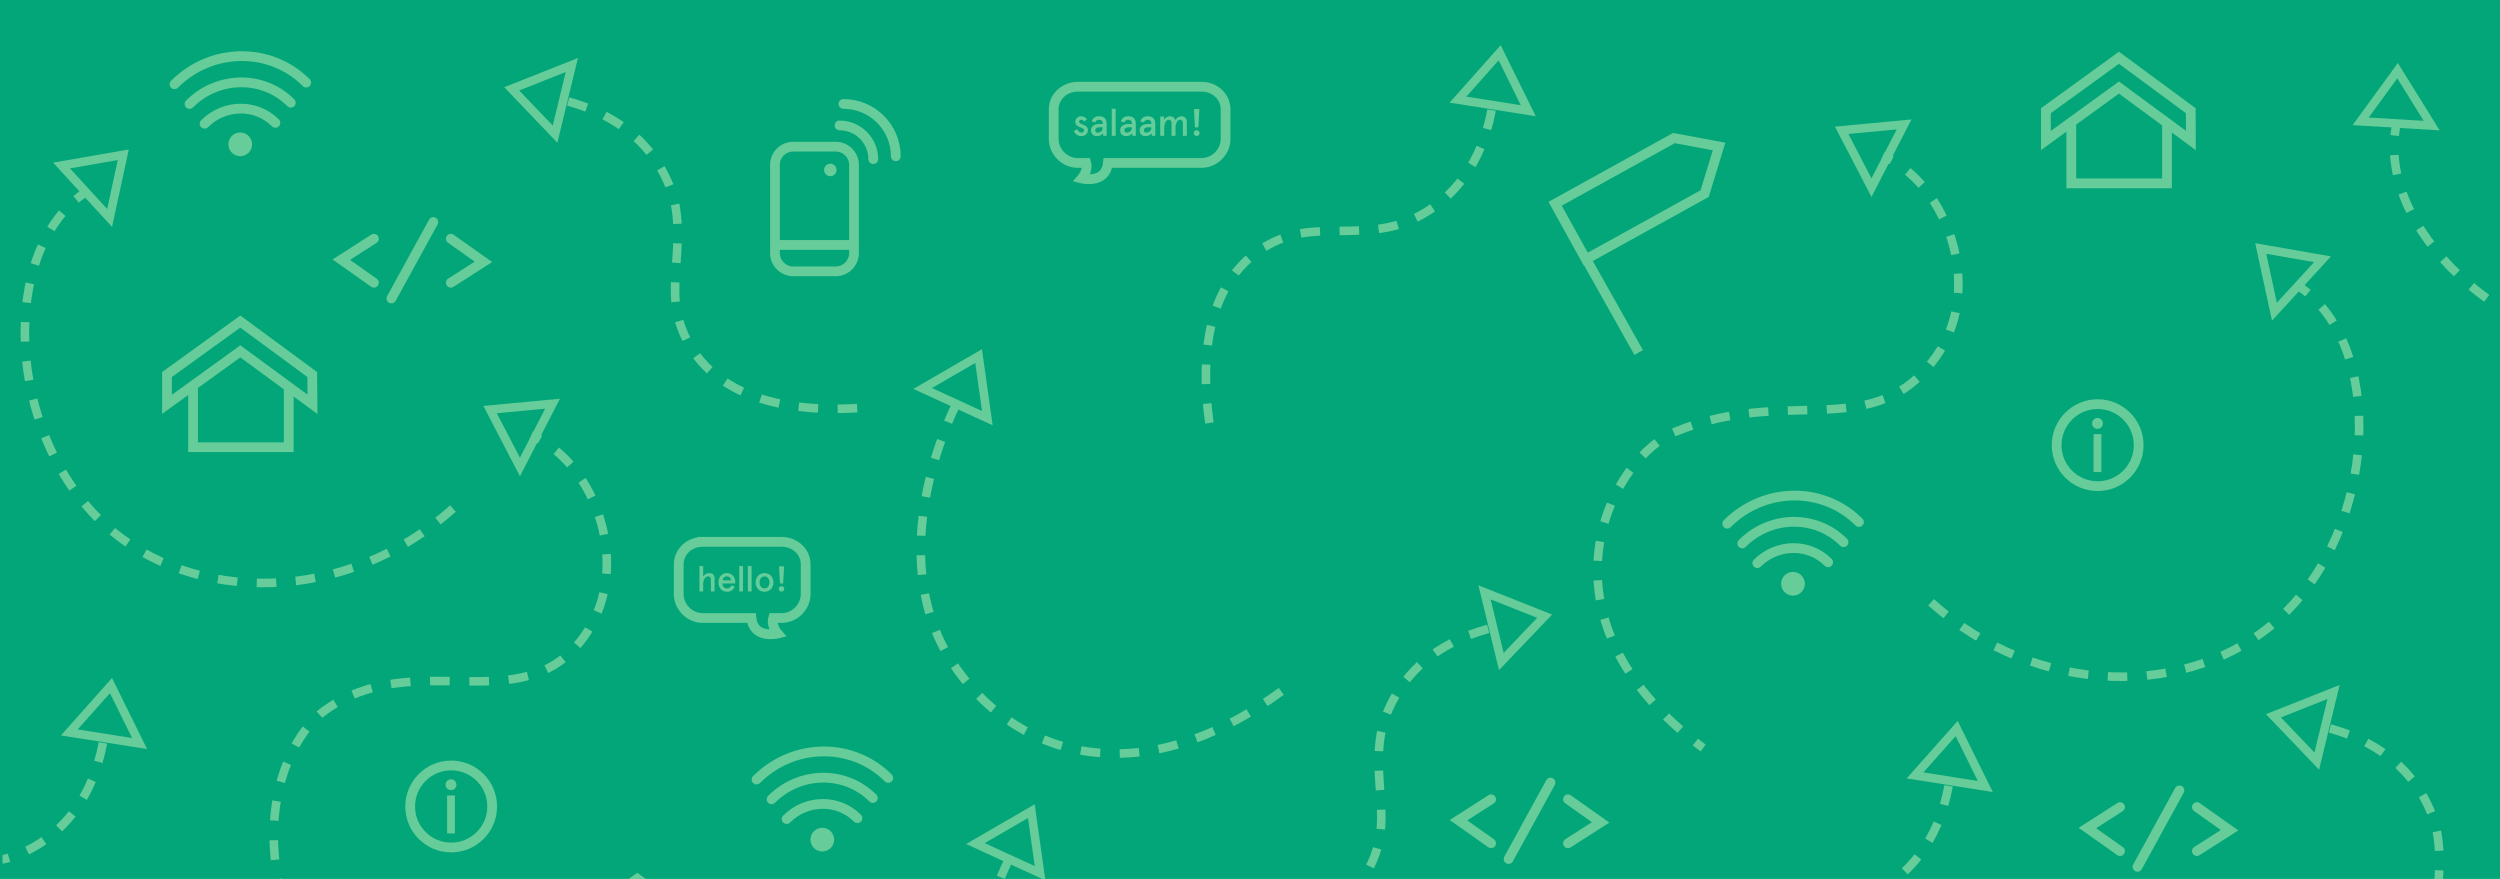
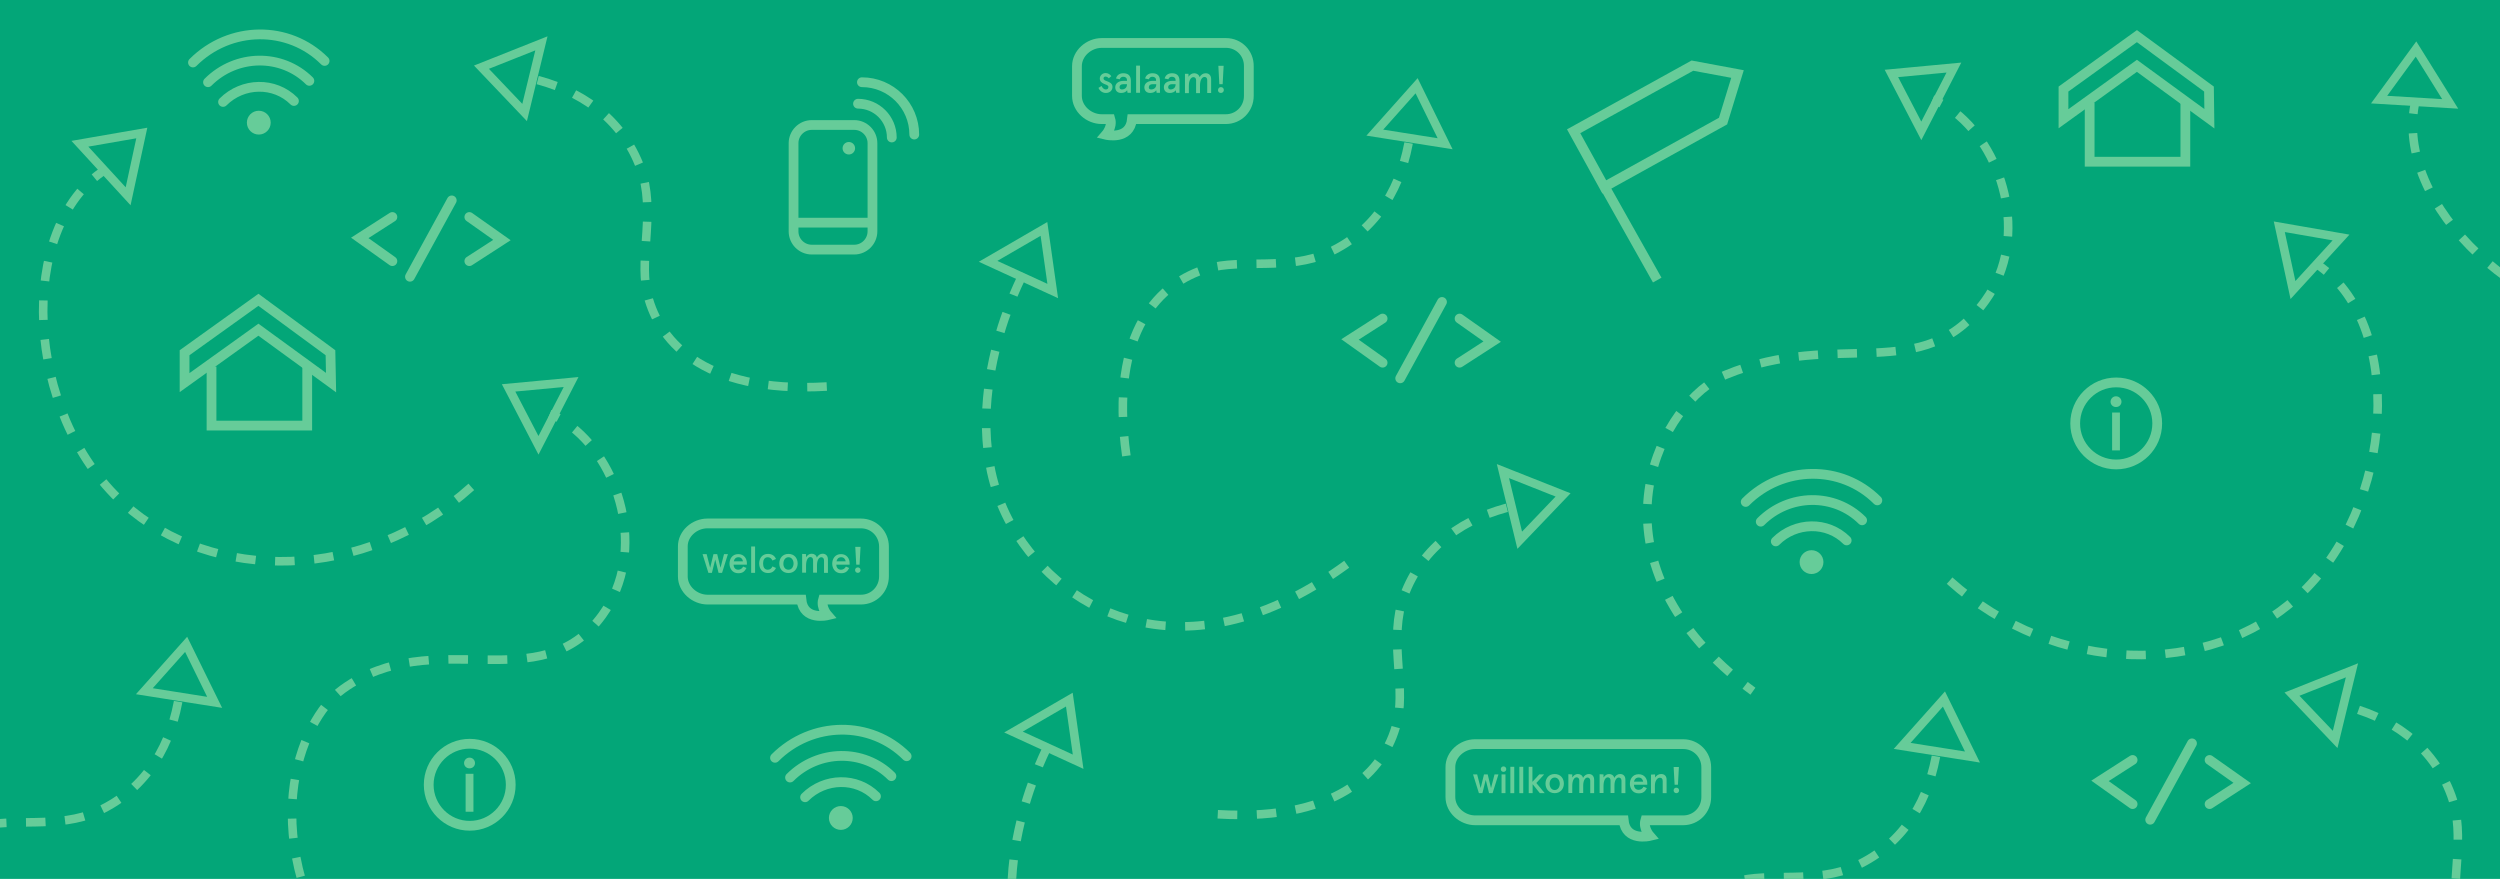
- <svg xmlns="http://www.w3.org/2000/svg" xmlns:xlink="http://www.w3.org/1999/xlink" version="1" width="1280" height="450" viewBox="0 0 1280 450">
-   <path fill="#03A678" d="M0-1.772V450h1299.766l.22-451.772z" />
-   <path fill="none" stroke="#6C9" stroke-width="4.38" stroke-miterlimit="10" d="M282.9 206.705l-31.962 2.998 15.262 29.382z" />
-   <defs>
-     <path id="a" d="M1.466-.774l-.216 602.69H1280V-.775z" />
-   </defs>
-   <clipPath id="b">
-     <use xlink:href="#a" overflow="visible" />
-   </clipPath>
-   <path clip-path="url(#b)" fill="none" stroke="#6C9" stroke-width="4.38" stroke-miterlimit="10" d="M180 525.974a239.37 239.37 0 0 1-3.108-3.917" />
-   <path clip-path="url(#b)" fill="none" stroke="#6C9" stroke-width="4.38" stroke-miterlimit="10" stroke-dasharray="10.063,10.063" d="M170.892 513.974c-52.16-73.64-26.856-134.11-4.892-150 47-34 101.006 6.3 133-38 23.527-32.576 8.57-79.89-18.2-98.23" />
-   <path clip-path="url(#b)" fill="none" stroke="#6C9" stroke-width="4.38" stroke-miterlimit="10" d="M276.515 225.115a44.828 44.828 0 0 0-4.514-2.142M974.9 63.705l-31.962 2.998 15.26 29.38zM872 382.974a205.47 205.47 0 0 1-3.975-3.034" />
-   <path clip-path="url(#b)" fill="none" stroke="#6C9" stroke-width="4.38" stroke-miterlimit="10" stroke-dasharray="9.973,9.973" d="M860.334 373.585c-74.46-64.97-34.76-139.26-2.334-152.61 57.724-23.77 101.007 6.3 133-38 23.54-32.592 8.556-79.935-18.236-98.255" />
-   <path clip-path="url(#b)" fill="none" stroke="#6C9" stroke-width="4.38" stroke-miterlimit="10" d="M968.515 82.115a44.618 44.618 0 0 0-4.515-2.14M1189.13 132.742l-31.628-5.514 6.998 32.362z" />
-   <path clip-path="url(#b)" fill="none" stroke="#6C9" stroke-width="4.38" stroke-miterlimit="10" stroke-dasharray="10,10" d="M988.727 308.384c54.54 49.045 132.756 49.525 177.964 8.512 51.148-46.402 55.182-141.51 9.286-171" />
-   <path clip-path="url(#b)" fill="none" stroke="#6C9" stroke-width="4.38" stroke-miterlimit="10" d="M31.493 84.742l31.627-5.514-6.998 32.362z" />
-   <path clip-path="url(#b)" fill="none" stroke="#6C9" stroke-width="4.38" stroke-miterlimit="10" stroke-dasharray="10,10" d="M231.895 260.384C177.355 309.43 99.14 309.91 53.93 268.896c-51.146-46.403-55.18-141.51-9.284-171" />
-   <path clip-path="url(#b)" fill="none" stroke="#6C9" stroke-width="4.38" stroke-miterlimit="10" d="M1208.648 62.12l18.907-25.944 17.46 28.13z" />
-   <path clip-path="url(#b)" fill="none" stroke="#6C9" stroke-width="4.38" stroke-miterlimit="10" stroke-dasharray="10,10" d="M1474.81 49.123c-5.126 73.17-61.03 127.876-122.038 129.807-69.025 2.185-138.027-63.392-125.524-116.494M656 353.974c-75.054 54.938-138.408 31.424-168.585-15.002-35.98-55.354-.292-127.1 2.322-132.312" />
-   <path clip-path="url(#b)" fill="none" stroke="#6C9" stroke-width="4.38" stroke-miterlimit="10" d="M505.513 214.097l-4.463-31.792L472.4 198.9z" />
-   <path clip-path="url(#b)" fill="none" stroke="#6C9" stroke-width="5" stroke-miterlimit="10" d="M170.63 638.043h-31.76c-5.17 0-9.398-4.23-9.398-9.396v-21.485c0-5.17 4.23-9.396 9.398-9.396h31.76c5.17 0 9.397 4.228 9.397 9.396v21.485c0 5.167-4.228 9.396-9.397 9.396z" />
-   <path clip-path="url(#b)" fill="none" stroke="#6C9" stroke-width="5" stroke-miterlimit="10" d="M145.502 597.82v-2.99c0-5.168 4.23-9.397 9.397-9.397h.522c5.17 0 9.398 4.23 9.398 9.398v2.99M160 207.01l-36.967-27.116L85.5 207.01v-15.253l37.533-27.116 36.843 27.117z" />
-   <path clip-path="url(#b)" fill="none" stroke="#6C9" stroke-width="5" stroke-miterlimit="10" d="M147.84 198.796v30.167h-49v-30.167M1121.727 71.937l-36.83-27.116-37.397 27.117V56.684l37.396-27.116 36.775 27.116z" />
-   <path clip-path="url(#b)" fill="none" stroke="#6C9" stroke-width="5" stroke-miterlimit="10" d="M1109.497 63.723V93.89h-49V63.723M812.64 133.6L839 180.474M872.773 99.128l-60.82 33.633-15.727-28.44 60.82-33.633 23.115 4.327z" />
-   <path clip-path="url(#b)" fill="none" stroke="#6C9" stroke-width="4.38" stroke-miterlimit="10" stroke-dasharray="10,10" d="M614 478.974c65.02 3.818 87.175-24.88 92.21-49.047 3.733-17.924-4.59-41.518 3.02-62.43 9.597-26.376 31.72-40.782 56.77-46.523" />
-   <path clip-path="url(#b)" fill="none" stroke="#6C9" stroke-width="4.38" stroke-miterlimit="10" d="M768.676 338.69l22.187-23.202-30.778-12.203z" />
-   <path clip-path="url(#b)" fill="none" stroke="#6C9" stroke-width="4.38" stroke-miterlimit="10" stroke-dasharray="10,10" d="M438.864 208.974c-65.022 3.818-87.175-24.88-92.21-49.047-3.733-17.924 4.59-41.518-3.02-62.43-9.597-26.376-31.72-40.782-56.77-46.523" />
-   <path clip-path="url(#b)" fill="none" stroke="#6C9" stroke-width="4.38" stroke-miterlimit="10" d="M284.188 68.69L262 45.49l30.778-12.203z" />
-   <path clip-path="url(#b)" fill="none" stroke="#6C9" stroke-width="4.38" stroke-miterlimit="10" stroke-dasharray="10,10" d="M1340.863 529.974c-65.02 3.818-87.175-24.88-92.21-49.047-3.733-17.924 4.59-41.518-3.02-62.43-9.598-26.376-31.72-40.782-56.77-46.523" />
-   <path clip-path="url(#b)" fill="none" stroke="#6C9" stroke-width="4.38" stroke-miterlimit="10" d="M1186.188 389.69L1164 366.49l30.778-12.203z" />
-   <path clip-path="url(#b)" fill="none" stroke="#6C9" stroke-width="4.38" stroke-miterlimit="10" stroke-dasharray="10,10" d="M-91.775 540.557c-9.082-64.497 17.724-88.906 41.402-95.887 17.562-5.176 41.753 1.205 61.98-8.076 25.51-11.706 38.073-34.925 41.76-60.358" />
-   <path clip-path="url(#b)" fill="none" stroke="#6C9" stroke-width="4.38" stroke-miterlimit="10" d="M35.493 375.006l21.325-23.997 14.66 29.685z" />
-   <path clip-path="url(#b)" fill="none" stroke="#6C9" stroke-width="5" stroke-miterlimit="10" d="M359.71 277.415h40.558c6.6 0 12.232 4.96 12.232 11.56v15.186c0 6.6-5.632 12.256-12.232 12.256h-4.402c-1.17 4 2.266 7.955 2.266 7.955s-12.286 3.046-13.406-7.954H359.71c-6.6 0-12.21-5.655-12.21-12.255v-15.186c0-6.6 5.61-11.56 12.21-11.56z" />
-   <path clip-path="url(#b)" fill="#6C9" d="M360.01 289.825v5.322c.662-.955 1.726-1.726 3.12-1.726 1.707 0 2.735.92 2.735 2.883v6.517h-1.908v-6.02c0-1.414-.587-1.69-1.45-1.69-1.046 0-2.497 1.342-2.497 3.8v3.91h-1.908v-12.994h1.908zM376.423 298.727h-6.552c0 1.358.79 2.552 2.295 2.552.99 0 1.946-.553 2.423-1.562l1.633.643c-.898 1.744-1.945 2.606-4.055 2.606-3.047 0-4.313-2.57-4.313-4.77s1.266-4.773 4.313-4.773c2.955 0 4.258 2.405 4.258 4.478v.827zm-6.515-1.597h4.497c-.164-1.028-.862-2.02-2.24-2.02-1.267 0-2.056.863-2.257 2.02M378.504 289.824h1.908v12.995h-1.908zM382.913 289.824h1.908v12.995h-1.907zM391.43 293.422c2.863 0 4.552 2.166 4.552 4.77 0 2.608-1.69 4.773-4.55 4.773-2.864 0-4.553-2.165-4.553-4.772 0-2.605 1.688-4.77 4.55-4.77m0 7.854c1.67 0 2.533-1.523 2.533-3.084 0-1.56-.863-3.083-2.532-3.083-1.67 0-2.532 1.523-2.532 3.083 0 1.56.862 3.084 2.533 3.084M400.154 300.14c.807 0 1.394.588 1.394 1.377s-.587 1.376-1.394 1.376-1.395-.587-1.395-1.376.587-1.377 1.394-1.377m1.304-10.168l-.496 8.792h-1.614l-.496-8.792h2.606z" />
-   <path clip-path="url(#b)" fill="none" stroke="#6C9" stroke-width="4.38" stroke-miterlimit="10" stroke-dasharray="10,10" d="M683 586.974c-75.054 54.938-138.408 31.424-168.585-15.002-35.98-55.354-.292-127.1 2.322-132.312" />
-   <path clip-path="url(#b)" fill="none" stroke="#6C9" stroke-width="4.38" stroke-miterlimit="10" d="M532.513 447.097l-4.463-31.792L499.4 431.9z" />
-   <path clip-path="url(#b)" fill="none" stroke="#6C9" stroke-width="5" stroke-miterlimit="10" d="M363.463 492.32l-37.198-27.116L288.5 492.32v-15.254l37.765-27.116 36.96 27.116z" />
-   <path clip-path="url(#b)" fill="none" stroke="#6C9" stroke-width="5" stroke-miterlimit="10" d="M351.303 484.105v30.167h-49v-30.167M103.748 546.6l-26.36 46.874M43.614 512.128l60.82 33.633 15.728-28.44-60.82-33.633-23.115 4.327z" />
-   <path clip-path="url(#b)" fill="none" stroke="#6C9" stroke-width="4.38" stroke-miterlimit="10" stroke-dasharray="10,10" d="M853.225 562.557c-9.082-64.497 17.725-88.906 41.402-95.887 17.562-5.176 41.753 1.205 61.98-8.076 25.51-11.706 38.072-34.925 41.76-60.358" />
-   <path clip-path="url(#b)" fill="none" stroke="#6C9" stroke-width="4.38" stroke-miterlimit="10" d="M980.492 397.006l21.326-23.997 14.66 29.685z" />
-   <path clip-path="url(#b)" fill="none" stroke="#6C9" stroke-width="4.38" stroke-miterlimit="10" stroke-dasharray="10,10" d="M619.225 216.557c-9.082-64.497 17.724-88.906 41.402-95.886 17.562-5.175 41.753 1.206 61.98-8.076 25.51-11.706 38.072-34.924 41.76-60.358" />
-   <path clip-path="url(#b)" fill="none" stroke="#6C9" stroke-width="4.38" stroke-miterlimit="10" d="M746.492 51.006l21.326-23.997 14.66 29.686z" />
-   <path clip-path="url(#b)" fill="none" stroke="#6C9" stroke-width="5" stroke-miterlimit="10" d="M615.29 44.415H551.73c-6.6 0-12.232 4.96-12.232 11.56V71.16c0 6.6 5.632 12.255 12.232 12.255h4.402c1.17 4-2.266 7.955-2.266 7.955s12.286 3.045 13.406-7.955h48.015c6.6 0 12.21-5.655 12.21-12.255V55.974c0-6.6-5.61-11.56-12.21-11.56z" />
-   <path clip-path="url(#b)" fill="#6C9" d="M556.503 61.085l-1.292 1.136c-.488-.625-1.095-.9-1.72-.9-.51 0-.98.334-.98.98 0 .704.744 1.018 1.762 1.408 1.33.51 2.76 1.097 2.76 2.858 0 1.704-1.312 3.132-3.426 3.132-2.035 0-3.308-1.41-3.817-2.643l1.722-.94c.39.88 1.077 1.782 2.172 1.782.784 0 1.332-.39 1.332-1.29 0-.863-1.195-1.098-2.35-1.587-1.134-.47-2.113-1.194-2.113-2.7 0-1.528 1.252-2.8 3.034-2.8 1.194 0 2.29.586 2.916 1.565M562.87 63.474h1.702v-.43c0-1.234-.88-1.723-1.918-1.723-.802 0-1.506.43-1.84 1.313l-1.86-.392c.412-1.663 1.82-2.72 3.72-2.72 2.29 0 3.935.998 3.935 3.895v6.127h-1.724l-.196-1.293c-.646.9-1.663 1.448-3.053 1.448-1.644 0-3.034-.94-3.034-2.995 0-2.035 1.742-3.23 4.267-3.23m-.88 4.423c1.252 0 2.582-.802 2.582-2.505v-.215h-1.78c-1.253 0-2.036.588-2.036 1.527 0 .667.372 1.194 1.233 1.194M569.198 55.683h2.036V69.54h-2.036zM577.793 63.474h1.702v-.43c0-1.234-.88-1.723-1.918-1.723-.802 0-1.506.43-1.84 1.313l-1.86-.392c.413-1.663 1.82-2.72 3.72-2.72 2.29 0 3.935.998 3.935 3.895v6.127h-1.723l-.197-1.293c-.646.9-1.663 1.448-3.053 1.448-1.644 0-3.034-.94-3.034-2.995 0-2.035 1.742-3.23 4.267-3.23m-.88 4.423c1.252 0 2.582-.802 2.582-2.505v-.215h-1.78c-1.253 0-2.036.588-2.036 1.527 0 .667.37 1.194 1.232 1.194M587.762 63.474h1.702v-.43c0-1.234-.88-1.723-1.918-1.723-.802 0-1.507.43-1.84 1.313l-1.86-.392c.412-1.663 1.82-2.72 3.72-2.72 2.29 0 3.935.998 3.935 3.895v6.127h-1.722l-.196-1.293c-.646.9-1.663 1.448-3.053 1.448-1.645 0-3.035-.94-3.035-2.995 0-2.035 1.74-3.23 4.267-3.23m-.882 4.423c1.253 0 2.583-.802 2.583-2.505v-.215h-1.78c-1.253 0-2.036.588-2.036 1.527 0 .667.373 1.194 1.233 1.194M596.066 59.676v1.683c.802-1.233 1.78-1.84 2.975-1.84 1.332 0 2.428.803 2.722 2.035.685-1.29 1.8-2.035 3.073-2.035 1.8 0 2.818 1.233 2.818 2.955v7.066h-2.036v-6.614c0-1.078-.586-1.604-1.447-1.604-1.214 0-2.31 1.546-2.31 4.266v3.954h-2.036v-6.615c0-1.078-.587-1.604-1.45-1.604-1.23 0-2.308 1.546-2.308 4.48v3.74h-2.036v-9.865h2.036zM612.693 66.684c.862 0 1.488.626 1.488 1.468 0 .84-.625 1.468-1.487 1.468-.86 0-1.488-.627-1.488-1.468 0-.842.627-1.468 1.488-1.468m1.39-10.844l-.528 9.376h-1.723l-.53-9.376h2.78z" />
-   <path clip-path="url(#b)" fill="none" stroke="#6C9" stroke-width="5" stroke-miterlimit="10" d="M1159.29 520.415h-63.558c-6.6 0-12.232 4.96-12.232 11.56v15.186c0 6.6 5.632 12.256 12.232 12.256h4.4c1.172 4-2.265 7.955-2.265 7.955s12.286 3.046 13.405-7.954h48.016c6.6 0 12.21-5.655 12.21-12.255v-15.186c.002-6.6-5.61-11.56-12.21-11.56z" />
-   <path clip-path="url(#b)" fill="#6C9" d="M1100.503 537.085l-1.292 1.136c-.487-.625-1.094-.898-1.72-.898-.51 0-.98.333-.98.978 0 .705.743 1.02 1.762 1.41 1.33.51 2.76 1.096 2.76 2.857 0 1.703-1.312 3.132-3.426 3.132-2.035 0-3.31-1.41-3.817-2.645l1.722-.938c.392.88 1.077 1.78 2.173 1.78.784 0 1.332-.392 1.332-1.292 0-.86-1.195-1.097-2.35-1.586-1.135-.47-2.114-1.194-2.114-2.7 0-1.528 1.252-2.8 3.034-2.8 1.194 0 2.29.585 2.916 1.565M1106.87 539.474h1.702v-.43c0-1.234-.88-1.724-1.918-1.724-.803 0-1.508.43-1.84 1.312l-1.86-.392c.412-1.664 1.82-2.722 3.72-2.722 2.29 0 3.936.998 3.936 3.896v6.127h-1.724l-.196-1.292c-.646.9-1.662 1.448-3.053 1.448-1.644 0-3.034-.938-3.034-2.994 0-2.034 1.742-3.228 4.267-3.228m-.88 4.422c1.252 0 2.582-.802 2.582-2.505v-.215h-1.78c-1.253 0-2.036.59-2.036 1.527 0 .667.372 1.194 1.233 1.194M1113.198 531.683h2.036v13.858h-2.036zM1121.793 539.474h1.702v-.43c0-1.234-.88-1.724-1.918-1.724-.802 0-1.506.43-1.84 1.312l-1.86-.392c.412-1.664 1.82-2.722 3.72-2.722 2.292 0 3.936.998 3.936 3.896v6.127h-1.723l-.196-1.292c-.646.9-1.663 1.448-3.053 1.448-1.644 0-3.033-.938-3.033-2.994 0-2.034 1.742-3.228 4.266-3.228m-.88 4.422c1.252 0 2.582-.802 2.582-2.505v-.215h-1.78c-1.253 0-2.035.59-2.035 1.527 0 .667.37 1.194 1.232 1.194M1131.76 539.474h1.703v-.43c0-1.234-.88-1.724-1.918-1.724-.802 0-1.507.43-1.84 1.312l-1.858-.392c.41-1.664 1.82-2.722 3.72-2.722 2.29 0 3.934.998 3.934 3.896v6.127h-1.722l-.196-1.292c-.646.9-1.663 1.448-3.053 1.448-1.645 0-3.035-.938-3.035-2.994 0-2.034 1.74-3.228 4.266-3.228m-.88 4.422c1.254 0 2.583-.802 2.583-2.505v-.215h-1.78c-1.252 0-2.035.59-2.035 1.527 0 .667.372 1.194 1.233 1.194M1140.066 535.676v1.684c.802-1.232 1.78-1.84 2.975-1.84 1.332 0 2.428.804 2.722 2.035.686-1.29 1.8-2.034 3.073-2.034 1.8 0 2.818 1.233 2.818 2.955v7.066h-2.036v-6.614c0-1.078-.586-1.604-1.447-1.604-1.214 0-2.31 1.546-2.31 4.266v3.954h-2.036v-6.615c0-1.078-.587-1.604-1.45-1.604-1.23 0-2.308 1.546-2.308 4.48v3.74h-2.036v-9.866h2.036zM1156.693 542.684c.86 0 1.487.626 1.487 1.468s-.626 1.47-1.487 1.47-1.488-.628-1.488-1.47.627-1.468 1.488-1.468m1.39-10.844l-.528 9.376h-1.723l-.53-9.376h2.78z" />
-   <path clip-path="url(#b)" fill="none" stroke="#6C9" stroke-width="5" stroke-linecap="round" stroke-miterlimit="10" d="M89.342 43.13c18.87-18.87 49.032-19.25 67.435-.845M97.042 53.243c14.51-14.51 37.702-14.8 51.853-.65M104.742 63.354c10.15-10.15 26.37-10.353 36.27-.456" />
-   <path clip-path="url(#b)" fill="#6C9" d="M129.083 73.897a6.075 6.075 0 1 1-12.15 0 6.075 6.075 0 0 1 12.15 0" />
-   <path clip-path="url(#b)" fill="none" stroke="#6C9" stroke-width="5" stroke-linecap="round" stroke-miterlimit="10" d="M387.342 399.132c18.87-18.87 49.033-19.25 67.435-.847M395.042 409.243c14.51-14.51 37.702-14.8 51.853-.65M402.742 419.354c10.15-10.148 26.37-10.353 36.27-.456" />
-   <path clip-path="url(#b)" fill="#6C9" d="M427.083 429.897a6.074 6.074 0 1 1-12.148 0 6.074 6.074 0 0 1 12.148 0" />
-   <path clip-path="url(#b)" fill="none" stroke="#6C9" stroke-width="5" stroke-linecap="round" stroke-miterlimit="10" d="M884.342 268.132c18.87-18.87 49.032-19.25 67.435-.847M892.042 278.243c14.51-14.51 37.702-14.8 51.853-.65M899.742 288.354c10.148-10.148 26.37-10.353 36.27-.456" />
-   <path clip-path="url(#b)" fill="#6C9" d="M924.083 298.897a6.074 6.074 0 1 1-12.148 0 6.074 6.074 0 0 1 12.148 0" />
-   <path clip-path="url(#b)" fill="none" stroke="#6C9" stroke-width="5" stroke-linecap="round" stroke-miterlimit="10" d="M401.457 557.234l-16.718 10.71 16.717 11.822M440.81 579.766l16.718-10.71-16.718-11.822" />
-   <path clip-path="url(#b)" fill="none" stroke="#6C9" stroke-width="5" stroke-linecap="round" stroke-linejoin="bevel" stroke-miterlimit="10" d="M410.403 587.803l21.46-39.124" />
-   <path clip-path="url(#b)" fill="none" stroke="#6C9" stroke-width="5" stroke-linecap="round" stroke-miterlimit="10" d="M191.457 122.235l-16.718 10.71 16.717 11.82M230.81 144.766l16.718-10.71-16.718-11.82" />
-   <path clip-path="url(#b)" fill="none" stroke="#6C9" stroke-width="5" stroke-linecap="round" stroke-linejoin="bevel" stroke-miterlimit="10" d="M200.403 152.802l21.46-39.124" />
-   <path clip-path="url(#b)" fill="none" stroke="#6C9" stroke-width="5" stroke-linecap="round" stroke-miterlimit="10" d="M1085.457 413.234l-16.718 10.71 16.717 11.822M1124.81 435.766l16.718-10.71-16.717-11.822" />
-   <path clip-path="url(#b)" fill="none" stroke="#6C9" stroke-width="5" stroke-linecap="round" stroke-linejoin="bevel" stroke-miterlimit="10" d="M1094.402 443.803l21.46-39.124" />
-   <path clip-path="url(#b)" fill="none" stroke="#6C9" stroke-width="5" stroke-linecap="round" stroke-miterlimit="10" d="M763.457 409.234l-16.718 10.71 16.717 11.822M802.81 431.766l16.718-10.71-16.717-11.822" />
-   <path clip-path="url(#b)" fill="none" stroke="#6C9" stroke-width="5" stroke-linecap="round" stroke-linejoin="bevel" stroke-miterlimit="10" d="M772.402 439.803l21.46-39.124" />
-   <path clip-path="url(#b)" fill="none" stroke="#6C9" stroke-width="5" stroke-miterlimit="10" d="M591.71 518.415h40.558c6.6 0 12.232 4.96 12.232 11.56v15.186c0 6.6-5.632 12.256-12.232 12.256h-4.402c-1.17 4 2.266 7.955 2.266 7.955s-12.286 3.046-13.406-7.954H591.71c-6.6 0-12.21-5.655-12.21-12.255v-15.186c0-6.6 5.61-11.56 12.21-11.56z" />
-   <path clip-path="url(#b)" fill="#6C9" d="M592.502 530.9v5.385c.668-.965 1.746-1.745 3.157-1.745 1.726 0 2.766.928 2.766 2.915v6.593h-1.93v-6.09c0-1.432-.596-1.71-1.47-1.71-1.057 0-2.524 1.354-2.524 3.844v3.956h-1.932V530.9h1.932zM604.635 538.29h1.616v-.406c0-1.172-.834-1.636-1.82-1.636-.76 0-1.428.408-1.744 1.244l-1.764-.372c.39-1.578 1.727-2.58 3.528-2.58 2.173 0 3.733.946 3.733 3.695v5.812h-1.635l-.185-1.227c-.613.855-1.58 1.375-2.897 1.375-1.56 0-2.878-.89-2.878-2.842 0-1.93 1.652-3.062 4.047-3.062m-.835 4.197c1.19 0 2.45-.76 2.45-2.377v-.204h-1.69c-1.187 0-1.93.558-1.93 1.448 0 .632.352 1.133 1.17 1.133M610.64 530.9h1.93v13.147h-1.93zM615.1 530.9h1.93v13.147h-1.93zM623.718 534.54c2.897 0 4.606 2.19 4.606 4.827 0 2.638-1.71 4.83-4.606 4.83s-4.605-2.192-4.605-4.83c0-2.637 1.708-4.828 4.605-4.828m0 7.947c1.69 0 2.563-1.54 2.563-3.12 0-1.578-.872-3.12-2.562-3.12s-2.563 1.542-2.563 3.12c0 1.58.873 3.12 2.563 3.12M632.545 541.337c.818 0 1.412.594 1.412 1.393s-.594 1.393-1.412 1.393c-.817 0-1.41-.594-1.41-1.393s.593-1.393 1.41-1.393m1.32-10.29l-.502 8.897h-1.635l-.5-8.896h2.636z" />
-   <circle clip-path="url(#b)" fill="none" stroke="#6C9" stroke-width="5" stroke-miterlimit="10" cx="231" cy="412.915" r="21" />
-   <path clip-path="url(#b)" fill="#6C9" d="M230.91 399.003c1.58 0 2.772 1.27 2.772 2.81s-1.193 2.733-2.772 2.733-2.773-1.192-2.773-2.734c0-1.54 1.194-2.81 2.773-2.81m2.002 8.278v19.407h-4.004V407.28h4.004z" />
-   <circle clip-path="url(#b)" fill="none" stroke="#6C9" stroke-width="5" stroke-miterlimit="10" cx="1074" cy="227.915" r="21" />
-   <path clip-path="url(#b)" fill="#6C9" d="M1073.91 214.003c1.58 0 2.77 1.27 2.77 2.81s-1.19 2.733-2.77 2.733-2.773-1.192-2.773-2.734c0-1.54 1.194-2.81 2.773-2.81m2.002 8.278v19.407h-4.004V222.28h4.004z" />
-   <circle clip-path="url(#b)" fill="none" stroke="#6C9" stroke-width="5" stroke-miterlimit="10" cx="749" cy="553.915" r="21" />
-   <path clip-path="url(#b)" fill="#6C9" d="M748.91 540.003c1.58 0 2.77 1.27 2.77 2.81s-1.19 2.733-2.77 2.733-2.773-1.192-2.773-2.734c0-1.54 1.194-2.81 2.773-2.81m2.002 8.278v19.407h-4.004V548.28h4.004z" />
-   <path clip-path="url(#b)" fill="none" stroke="#6C9" stroke-width="5" stroke-miterlimit="10" d="M427.913 138.915H406.12c-5.138 0-9.342-4.203-9.342-9.34V84.43c0-5.138 4.204-9.34 9.34-9.34h21.795c5.137 0 9.34 4.202 9.34 9.34v45.145c0 5.137-4.203 9.34-9.34 9.34zM396 125.415h41" />
-   <path clip-path="url(#b)" fill="#6C9" d="M428.317 87.014a3.19 3.19 0 1 1-6.382 0 3.19 3.19 0 0 1 6.382 0" />
-   <path clip-path="url(#b)" fill="none" stroke="#6C9" stroke-width="5" stroke-linecap="round" stroke-miterlimit="10" d="M447.106 81.484c0-9.544-7.723-17.266-17.266-17.266M458.646 80.022c0-14.816-11.99-26.805-26.805-26.805" />
-   <path clip-path="url(#b)" fill="none" stroke="#6C9" stroke-width="5" stroke-miterlimit="10" d="M949.913 594.915H928.12c-5.14 0-9.342-4.203-9.342-9.34V540.43c0-5.138 4.203-9.34 9.34-9.34h21.795c5.137 0 9.34 4.202 9.34 9.34v45.146c0 5.136-4.203 9.34-9.34 9.34zM918 581.415h41" />
-   <path clip-path="url(#b)" fill="#6C9" d="M950.316 543.015a3.19 3.19 0 0 1-3.19 3.19 3.19 3.19 0 0 1 0-6.38 3.19 3.19 0 0 1 3.19 3.19" />
-   <path clip-path="url(#b)" fill="none" stroke="#6C9" stroke-width="5" stroke-linecap="round" stroke-miterlimit="10" d="M969.106 537.484c0-9.544-7.723-17.267-17.266-17.267M980.646 536.022c0-14.816-11.99-26.805-26.806-26.805" />
-   <path clip-path="url(#b)" fill="none" stroke="#6C9" stroke-width="4.38" stroke-miterlimit="10" d="M1186.648 609.12l18.907-25.944 17.46 28.13z" />
-   <path clip-path="url(#b)" fill="none" stroke="#6C9" stroke-width="4.38" stroke-miterlimit="10" stroke-dasharray="10,10" d="M1452.81 596.123c-5.126 73.17-61.03 127.876-122.038 129.807-69.025 2.186-138.027-63.392-125.524-116.493" />
-   <path clip-path="url(#b)" fill="none" stroke="#6C9" stroke-width="4.38" stroke-miterlimit="10" d="M262.188 627.69L240 604.49l30.778-12.203z" />
+ <svg xmlns="http://www.w3.org/2000/svg" xmlns:xlink="http://www.w3.org/1999/xlink" viewBox="0 0 1280 450">
+   <style>.st0{fill:#03a678}.st1{clip-path:url(#XMLID_5_)}.st2{fill:none;stroke:#6C9;stroke-miterlimit:10}.st2,.st3{stroke-width:4.38}.st3{stroke-dasharray:10.063,10.063}.st3,.st4{fill:none;stroke:#6C9;stroke-miterlimit:10}.st4{stroke-dasharray:9.973,9.973}.st4,.st5{stroke-width:4.38}.st5{stroke-dasharray:10}.st5,.st6{fill:none;stroke:#6C9;stroke-miterlimit:10}.st6{stroke-width:5}.st7{fill:#6C9}.st8,.st9{fill:none;stroke:#6C9;stroke-width:5;stroke-linecap:round;stroke-miterlimit:10}.st9{stroke-linejoin:bevel}</style>
+   <g id="Ebene_2">
+     <path id="XMLID_126_" class="st0" d="M0 0h1280v450H0z" />
+   </g>
+   <g id="Ebene_1">
+     <g id="XMLID_26_">
+       <defs>
+         <path id="XMLID_25_" d="M0-3.5h1280V450H0z" />
+       </defs>
+       <clipPath id="XMLID_5_">
+         <use xlink:href="#XMLID_25_" overflow="visible" />
+       </clipPath>
+       <g id="XMLID_24_" class="st1">
+         <path id="XMLID_4094_" class="st2" d="M292.4 195.6l-32 3 15.3 29.4z" />
+         <g id="XMLID_4087_">
+           <g id="XMLID_134_">
+             <path id="XMLID_137_" class="st2" d="M189.5 514.9c-1.1-1.3-2.1-2.6-3.1-3.9" />
+             <path id="XMLID_136_" class="st3" d="M180.3 502.9c-52.2-73.6-26.9-134.1-4.9-150 47-34 101 6.3 133-38 23.5-32.6 8.6-79.9-18.2-98.2" />
+             <path id="XMLID_135_" class="st2" d="M286 214c-1.5-.8-3-1.5-4.5-2.1" />
+           </g>
+         </g>
+         <path id="XMLID_4085_" class="st2" d="M1000.4 34.6l-32 3L983.7 67z" />
+         <g id="XMLID_4078_">
+           <g id="XMLID_20_">
+             <path id="XMLID_34_" class="st2" d="M897.5 353.9c-1.4-1-2.7-2-4-3" />
+             <path id="XMLID_23_" class="st4" d="M885.8 344.5c-74.5-65-34.8-139.3-2.3-152.6 57.7-23.8 101 6.3 133-38 23.5-32.6 8.6-79.9-18.2-98.3" />
+             <path id="XMLID_21_" class="st2" d="M994 53c-1.5-.8-3-1.5-4.5-2.1" />
+           </g>
+         </g>
+         <path id="XMLID_4076_" class="st2" d="M1198.6 121.6l-31.6-5.5 7 32.4z" />
+         <path id="XMLID_4074_" class="st5" d="M998.2 297.3c54.5 49 132.8 49.5 178 8.5 51.1-46.4 55.2-141.5 9.3-171" />
+         <path id="XMLID_4072_" class="st2" d="M40.9 73.6l31.7-5.5-7 32.4z" />
+         <path id="XMLID_4070_" class="st5" d="M241.3 249.3c-54.5 49-132.8 49.5-178 8.5-51.1-46.4-55.2-141.5-9.3-171" />
+         <path id="XMLID_4068_" class="st2" d="M1218.1 51l18.9-25.9 17.5 28.1z" />
+         <path id="XMLID_4066_" class="st5" d="M1484.3 38c-5.1 73.2-61 127.9-122 129.8-69 2.2-138-63.4-125.5-116.5" />
+         <g id="XMLID_19_">
+           <path id="XMLID_4064_" class="st5" d="M689.5 288.9c-75.1 54.9-138.4 31.4-168.6-15-36-55.4-.3-127.1 2.3-132.3" />
+           <path id="XMLID_4063_" class="st2" d="M539 149l-4.5-31.8-28.6 16.6z" />
+         </g>
+         <path id="XMLID_4054_" class="st6" d="M169.5 195.9l-37.2-27.1-37.8 27.1v-15.3l37.8-27.1 36.9 27.1z" />
+         <path id="XMLID_4053_" class="st6" d="M157.3 187.7v30.2h-49v-30.2" />
+         <path id="XMLID_4051_" class="st6" d="M1131.2 60.8l-37.1-27.1-37.6 27.1V45.6l37.6-27.1 36.9 27.1z" />
+         <path id="XMLID_4050_" class="st6" d="M1118.9 52.6v30.2h-49V52.6" />
+         <g id="XMLID_22_">
+           <path id="XMLID_4048_" class="st6" d="M822.1 96.5l26.4 46.9" />
+           <path id="XMLID_4047_" class="st6" d="M882.2 62l-60.8 33.7-15.7-28.5 60.8-33.6 23.1 4.3z" />
+         </g>
+         <path id="XMLID_4045_" class="st5" d="M623.5 416.9c65 3.8 87.2-24.9 92.2-49 3.7-17.9-4.6-41.5 3-62.4 9.6-26.4 31.7-40.8 56.8-46.5" />
+         <path id="XMLID_4044_" class="st2" d="M778.1 276.6l22.2-23.2-30.8-12.2z" />
+         <g id="XMLID_149_">
+           <path id="XMLID_4041_" class="st5" d="M423.3 197.9c-65 3.8-87.2-24.9-92.2-49-3.7-17.9 4.6-41.5-3-62.4-9.6-26.4-31.7-40.8-56.8-46.5" />
+           <path id="XMLID_4040_" class="st2" d="M268.6 57.6l-22.1-23.2 30.7-12.2z" />
+         </g>
+         <path id="XMLID_127_" class="st5" d="M1258.1 469.8c-3.7-17.9 4.6-41.5-3-62.4-9.6-26.4-31.7-40.8-56.8-46.5" />
+         <path id="XMLID_4036_" class="st2" d="M1195.6 378.6l-22.1-23.2 30.7-12.2z" />
+         <path id="XMLID_4033_" class="st5" d="M-53.3 519.4c-9.1-64.5 17.7-88.9 41.4-95.9 17.6-5.2 41.8 1.2 62-8.1 25.5-11.7 38.1-34.9 41.8-60.4" />
+         <path id="XMLID_4032_" class="st2" d="M73.9 353.9l21.4-24 14.6 29.7z" />
+         <g id="XMLID_2_">
+           <path id="XMLID_4029_" class="st6" d="M362.2 268h78.6c6.6 0 11.8 5.3 11.8 11.9v15.2c0 6.6-5.2 11.9-11.8 11.9h-19.4c-1.2 4 2.3 8 2.3 8s-12.3 3-13.4-8h-48c-6.6 0-12.7-5.3-12.7-11.9v-15.2c-.1-6.6 6-11.9 12.6-11.9z" />
+           <path id="XMLID_64_" class="st7" d="M372.7 283.7l-3 9.6h-1.8l-1.7-6.8-1.7 6.8h-1.8l-3-9.6h2.1l1.8 7 1.7-7h1.9l1.7 7 1.8-7h2z" />
+           <path id="XMLID_66_" class="st7" d="M382.4 289.1h-6.8c0 1.4.8 2.6 2.4 2.6 1 0 2-.6 2.5-1.6l1.7.7c-.9 1.8-2 2.7-4.2 2.7-3.2 0-4.5-2.7-4.5-4.9 0-2.3 1.3-4.9 4.5-4.9 3.1 0 4.4 2.5 4.4 4.6v.8zm-6.7-1.7h4.7c-.2-1.1-.9-2.1-2.3-2.1s-2.2.9-2.4 2.1z" />
+           <path id="XMLID_69_" class="st7" d="M386.6 279.8v13.5h-2v-13.5h2z" />
+           <path id="XMLID_71_" class="st7" d="M397.3 290.8c-.8 1.7-2.1 2.6-4.1 2.6-3 0-4.5-2.3-4.5-4.9 0-2.6 1.5-4.9 4.5-4.9 2 0 3.4.9 4.1 2.6l-1.8.8c-.5-1-1.2-1.7-2.4-1.7-1.7 0-2.4 1.4-2.4 3.2 0 1.8.7 3.2 2.4 3.2 1.1 0 1.9-.6 2.4-1.7l1.8.8z" />
+           <path id="XMLID_73_" class="st7" d="M403.7 283.6c3 0 4.7 2.2 4.7 4.9s-1.8 4.9-4.7 4.9c-3 0-4.7-2.2-4.7-4.9s1.7-4.9 4.7-4.9zm0 8.1c1.7 0 2.6-1.6 2.6-3.2s-.9-3.2-2.6-3.2c-1.7 0-2.6 1.6-2.6 3.2-.1 1.6.8 3.2 2.6 3.2z" />
+           <path id="XMLID_76_" class="st7" d="M412.7 283.7v1.6c.8-1.2 1.7-1.8 2.9-1.8 1.3 0 2.4.8 2.6 2 .7-1.3 1.7-2 3-2 1.7 0 2.7 1.2 2.7 2.9v6.9h-2v-6.4c0-1-.6-1.6-1.4-1.6-1.2 0-2.2 1.5-2.2 4.1v3.8h-2v-6.4c0-1-.6-1.6-1.4-1.6-1.2 0-2.2 1.5-2.2 4.4v3.6h-2v-9.6l2 .1z" />
+           <path id="XMLID_78_" class="st7" d="M435 289.1h-6.8c0 1.4.8 2.6 2.4 2.6 1 0 2-.6 2.5-1.6l1.7.7c-.9 1.8-2 2.7-4.2 2.7-3.2 0-4.5-2.7-4.5-4.9 0-2.3 1.3-4.9 4.5-4.9 3.1 0 4.4 2.5 4.4 4.6v.8zm-6.7-1.7h4.7c-.2-1.1-.9-2.1-2.3-2.1s-2.2.9-2.4 2.1z" />
+           <path id="XMLID_81_" class="st7" d="M439.2 290.5c.8 0 1.4.6 1.4 1.4s-.6 1.4-1.4 1.4-1.4-.6-1.4-1.4.6-1.4 1.4-1.4zm1.4-10.5l-.5 9.1h-1.7l-.5-9.1h2.7z" />
+         </g>
+         <path id="XMLID_4011_" class="st5" d="M702.5 529.9c-75.1 54.9-138.4 31.4-168.6-15-36-55.4-.3-127.1 2.3-132.3" />
+         <path id="XMLID_4010_" class="st2" d="M552 390l-4.5-31.8-28.6 16.6z" />
+         <path id="XMLID_4002_" class="st5" d="M846.7 547.4c-9.1-64.5 17.7-88.9 41.4-95.9 17.6-5.2 41.8 1.2 62-8.1 25.5-11.7 38.1-34.9 41.8-60.4" />
+         <path id="XMLID_4001_" class="st2" d="M973.9 381.9l21.4-24 14.6 29.7z" />
+         <g id="XMLID_145_">
+           <path id="XMLID_3999_" class="st5" d="M576.7 233.4c-9.1-64.5 17.7-88.9 41.4-95.9 17.6-5.2 41.8 1.2 62-8.1 25.5-11.7 38.1-34.9 41.8-60.4" />
+           <path id="XMLID_3998_" class="st2" d="M703.9 67.9l21.4-24 14.6 29.7z" />
+         </g>
+         <g id="XMLID_151_">
+           <path id="XMLID_3996_" class="st6" d="M627.7 22h-63.6c-6.6 0-12.7 5.3-12.7 11.9v15.2c0 6.6 6.1 11.9 12.7 11.9h4.4c1.2 4-2.3 8-2.3 8s12.3 3 13.4-8h48c6.6 0 11.8-5.3 11.8-11.9V33.9c.1-6.6-5.1-11.9-11.7-11.9z" />
+           <path id="XMLID_3994_" class="st7" d="M569 39l-1.3 1.1c-.5-.6-1.1-.9-1.7-.9-.5 0-1 .3-1 1s.7 1 1.8 1.4c1.3.5 2.8 1.1 2.8 2.9 0 1.7-1.3 3.1-3.4 3.1-2 0-3.3-1.4-3.8-2.6l1.6-1c.4.9 1.1 1.8 2.2 1.8.8 0 1.3-.4 1.3-1.3s-1.2-1.1-2.3-1.6c-1.1-.5-2.1-1.2-2.1-2.7 0-1.5 1.3-2.8 3-2.8 1.1 0 2.2.6 2.9 1.6z" />
+           <path id="XMLID_3991_" class="st7" d="M575.3 41.4h1.7V41c0-1.2-.9-1.7-1.9-1.7-.8 0-1.5.4-1.8 1.3l-1.9-.4c.4-1.7 1.8-2.7 3.7-2.7 2.3 0 3.9 1 3.9 3.9v6.1h-1.7l-.2-1.3c-.6.9-1.7 1.4-3.1 1.4-1.6 0-3-.9-3-3 .1-2 1.8-3.2 4.3-3.2zm-.9 4.4c1.3 0 2.6-.8 2.6-2.5v-.2h-1.8c-1.3 0-2 .6-2 1.5 0 .7.4 1.2 1.2 1.2z" />
+           <path id="XMLID_3989_" class="st7" d="M583.7 33.6v13.9h-2V33.6h2z" />
+           <path id="XMLID_3986_" class="st7" d="M590.2 41.4h1.7V41c0-1.2-.9-1.7-1.9-1.7-.8 0-1.5.4-1.8 1.3l-1.9-.4c.4-1.7 1.8-2.7 3.7-2.7 2.3 0 3.9 1 3.9 3.9v6.1h-1.7l-.2-1.3c-.6.9-1.7 1.4-3.1 1.4-1.6 0-3-.9-3-3 .1-2 1.8-3.2 4.3-3.2zm-.8 4.4c1.3 0 2.6-.8 2.6-2.5v-.2h-1.8c-1.3 0-2 .6-2 1.5-.1.7.3 1.2 1.2 1.2z" />
+           <path id="XMLID_3983_" class="st7" d="M600.2 41.4h1.7V41c0-1.2-.9-1.7-1.9-1.7-.8 0-1.5.4-1.8 1.3l-1.9-.4c.4-1.7 1.8-2.7 3.7-2.7 2.3 0 3.9 1 3.9 3.9v6.1h-1.7l-.2-1.3c-.6.9-1.7 1.4-3.1 1.4-1.6 0-3-.9-3-3 0-2 1.8-3.2 4.3-3.2zm-.9 4.4c1.3 0 2.6-.8 2.6-2.5v-.2h-1.8c-1.3 0-2 .6-2 1.5 0 .7.4 1.2 1.2 1.2z" />
+           <path id="XMLID_3981_" class="st7" d="M608.5 37.6v1.7c.8-1.2 1.8-1.8 3-1.8 1.3 0 2.4.8 2.7 2 .7-1.3 1.8-2 3.1-2 1.8 0 2.8 1.2 2.8 3v7.1h-2V41c0-1.1-.6-1.6-1.4-1.6-1.2 0-2.3 1.5-2.3 4.3v4h-2v-6.6c0-1.1-.6-1.6-1.4-1.6-1.2 0-2.3 1.5-2.3 4.5v3.7h-2v-9.9h1.8z" />
+           <path id="XMLID_3978_" class="st7" d="M625.1 44.6c.9 0 1.5.6 1.5 1.5 0 .8-.6 1.5-1.5 1.5s-1.5-.6-1.5-1.5c.1-.9.7-1.5 1.5-1.5zm1.4-10.9l-.5 9.4h-1.7l-.5-9.4h2.7z" />
+         </g>
+         <path id="XMLID_3954_" class="st8" d="M98.8 32c18.9-18.9 49-19.2 67.4-.8" />
+         <path id="XMLID_3953_" class="st8" d="M106.5 42.1c14.5-14.5 37.7-14.8 51.9-.7" />
+         <path id="XMLID_3952_" class="st8" d="M114.2 52.2c10.1-10.1 26.4-10.4 36.3-.5" />
+         <circle id="XMLID_3951_" class="st7" cx="132.5" cy="62.8" r="6.1" />
+         <path id="XMLID_3949_" class="st8" d="M396.8 388c18.9-18.9 49-19.2 67.4-.8" />
+         <path id="XMLID_3948_" class="st8" d="M404.5 398.1c14.5-14.5 37.7-14.8 51.9-.7" />
+         <path id="XMLID_3947_" class="st8" d="M412.2 408.2c10.1-10.1 26.4-10.4 36.3-.5" />
+         <circle id="XMLID_3946_" class="st7" cx="430.5" cy="418.8" r="6.1" />
+         <path id="XMLID_3944_" class="st8" d="M893.8 257c18.9-18.9 49-19.2 67.4-.8" />
+         <path id="XMLID_3943_" class="st8" d="M901.5 267.1c14.5-14.5 37.7-14.8 51.9-.7" />
+         <path id="XMLID_3942_" class="st8" d="M909.2 277.2c10.1-10.1 26.4-10.4 36.3-.5" />
+         <circle id="XMLID_3941_" class="st7" cx="927.5" cy="287.8" r="6.1" />
+         <path id="XMLID_3935_" class="st8" d="M200.9 111.1l-16.7 10.7 16.7 11.9" />
+         <path id="XMLID_3934_" class="st8" d="M240.3 133.7l16.7-10.8-16.7-11.8" />
+         <path id="XMLID_3933_" class="st9" d="M209.9 141.7l21.4-39.1" />
+         <path id="XMLID_3927_" class="st8" d="M707.9 163.1l-16.7 10.7 16.7 11.9" />
+         <path id="XMLID_3926_" class="st8" d="M747.3 185.7l16.7-10.8-16.7-11.8" />
+         <path id="XMLID_3925_" class="st9" d="M716.9 193.7l21.4-39.1" />
+         <path id="XMLID_3923_" class="st8" d="M1091.9 389.1l-16.7 10.7 16.7 11.9" />
+         <path id="XMLID_3922_" class="st8" d="M1131.3 411.7l16.7-10.8-16.7-11.8" />
+         <path id="XMLID_3921_" class="st9" d="M1100.9 419.7l21.4-39.1" />
+         <circle id="XMLID_3901_" class="st6" cx="240.5" cy="401.8" r="21" />
+         <path id="XMLID_3898_" class="st7" d="M240.4 387.9c1.6 0 2.8 1.3 2.8 2.8 0 1.5-1.2 2.7-2.8 2.7-1.6 0-2.8-1.2-2.8-2.7 0-1.5 1.2-2.8 2.8-2.8zm2 8.3v19.4h-4v-19.4h4z" />
+         <g id="XMLID_12_">
+           <circle id="XMLID_3895_" class="st6" cx="1083.5" cy="216.8" r="21" />
+           <path id="XMLID_3892_" class="st7" d="M1083.4 202.9c1.6 0 2.8 1.3 2.8 2.8 0 1.5-1.2 2.7-2.8 2.7-1.6 0-2.8-1.2-2.8-2.7 0-1.5 1.2-2.8 2.8-2.8zm2 8.3v19.4h-4v-19.4h4z" />
+         </g>
+         <path id="XMLID_3883_" class="st6" d="M437.4 127.8h-21.8c-5.1 0-9.3-4.2-9.3-9.3V73.3c0-5.1 4.2-9.3 9.3-9.3h21.8c5.1 0 9.3 4.2 9.3 9.3v45.1c0 5.2-4.2 9.4-9.3 9.4z" />
+         <path id="XMLID_3882_" class="st6" d="M405 114h41" />
+         <circle id="XMLID_3881_" class="st7" cx="434.6" cy="75.9" r="3.2" />
+         <path id="XMLID_3879_" class="st8" d="M456.6 70.4c0-9.5-7.7-17.3-17.3-17.3" />
+         <path id="XMLID_3878_" class="st8" d="M468.1 68.9c0-14.8-12-26.8-26.8-26.8" />
+         <path id="XMLID_1_" class="st6" d="M755.2 381h106.6c6.6 0 11.8 5.3 11.8 11.9v15.2c0 6.6-5.2 11.9-11.8 11.9h-19.4c-1.2 4 2.3 8 2.3 8s-12.3 3-13.4-8h-76c-6.6 0-12.7-5.3-12.7-11.9v-15.2c-.1-6.6 6-11.9 12.6-11.9z" />
+         <g id="XMLID_4_">
+           <path id="XMLID_7_" class="st7" d="M767.2 396.5l-3 9.6h-1.8l-1.7-6.8-1.7 6.8h-1.8l-3-9.6h2.1l1.8 7 1.7-7h1.9l1.7 7 1.8-7h2z" />
+           <path id="XMLID_9_" class="st7" d="M769.8 392.4c.8 0 1.4.6 1.4 1.4 0 .8-.6 1.4-1.4 1.4s-1.4-.6-1.4-1.4c0-.8.6-1.4 1.4-1.4zm1 4.1v9.6h-2v-9.6h2z" />
+           <path id="XMLID_42_" class="st7" d="M775.3 392.6v13.5h-2v-13.5h2z" />
+           <path id="XMLID_44_" class="st7" d="M779.9 392.6v13.5h-2v-13.5h2z" />
+           <path id="XMLID_46_" class="st7" d="M784.6 392.6v7.7l3.5-3.8h2.5l-4 4.4 4.3 5.2h-2.5l-3.7-4.6v4.6h-2v-13.5h1.9z" />
+           <path id="XMLID_48_" class="st7" d="M796 396.3c3 0 4.7 2.2 4.7 4.9s-1.8 4.9-4.7 4.9c-3 0-4.7-2.2-4.7-4.9s1.7-4.9 4.7-4.9zm0 8.2c1.7 0 2.6-1.6 2.6-3.2s-.9-3.2-2.6-3.2c-1.7 0-2.6 1.6-2.6 3.2s.9 3.2 2.6 3.2z" />
+           <path id="XMLID_51_" class="st7" d="M805 396.5v1.6c.8-1.2 1.7-1.8 2.9-1.8 1.3 0 2.4.8 2.6 2 .7-1.3 1.7-2 3-2 1.7 0 2.7 1.2 2.7 2.9v6.9h-2v-6.4c0-1-.6-1.6-1.4-1.6-1.2 0-2.2 1.5-2.2 4.1v3.8h-2v-6.4c0-1-.6-1.6-1.4-1.6-1.2 0-2.2 1.5-2.2 4.4v3.6h-2v-9.6l2 .1z" />
+           <path id="XMLID_53_" class="st7" d="M821 396.5v1.6c.8-1.2 1.7-1.8 2.9-1.8 1.3 0 2.4.8 2.6 2 .7-1.3 1.7-2 3-2 1.8 0 2.7 1.2 2.7 2.9v6.9h-2v-6.4c0-1-.6-1.6-1.4-1.6-1.2 0-2.2 1.5-2.2 4.1v3.8h-2v-6.4c0-1-.6-1.6-1.4-1.6-1.2 0-2.2 1.5-2.2 4.4v3.6h-2v-9.6l2 .1z" />
+           <path id="XMLID_55_" class="st7" d="M843.4 401.8h-6.8c0 1.4.8 2.6 2.4 2.6 1 0 2-.6 2.5-1.6l1.7.7c-.9 1.8-2 2.7-4.2 2.7-3.2 0-4.5-2.7-4.5-4.9 0-2.3 1.3-4.9 4.5-4.9 3.1 0 4.4 2.5 4.4 4.6v.8zm-6.8-1.6h4.7c-.2-1.1-.9-2.1-2.3-2.1s-2.2.9-2.4 2.1z" />
+           <path id="XMLID_58_" class="st7" d="M847.4 396.5v1.6c.7-1.1 1.8-1.8 3.1-1.8 1.7 0 2.8 1 2.8 2.9v6.9h-2v-6.2c0-1.3-.6-1.7-1.5-1.7-1.2 0-2.5 1.5-2.5 4.1v3.9h-2v-9.6l2.1-.1z" />
+           <path id="XMLID_60_" class="st7" d="M858.3 403.3c.8 0 1.4.6 1.4 1.4s-.6 1.4-1.4 1.4-1.4-.6-1.4-1.4.5-1.4 1.4-1.4zm1.3-10.6l-.5 9.1h-1.7l-.5-9.1h2.7z" />
+         </g>
+       </g>
+     </g>
+   </g>
</svg>
